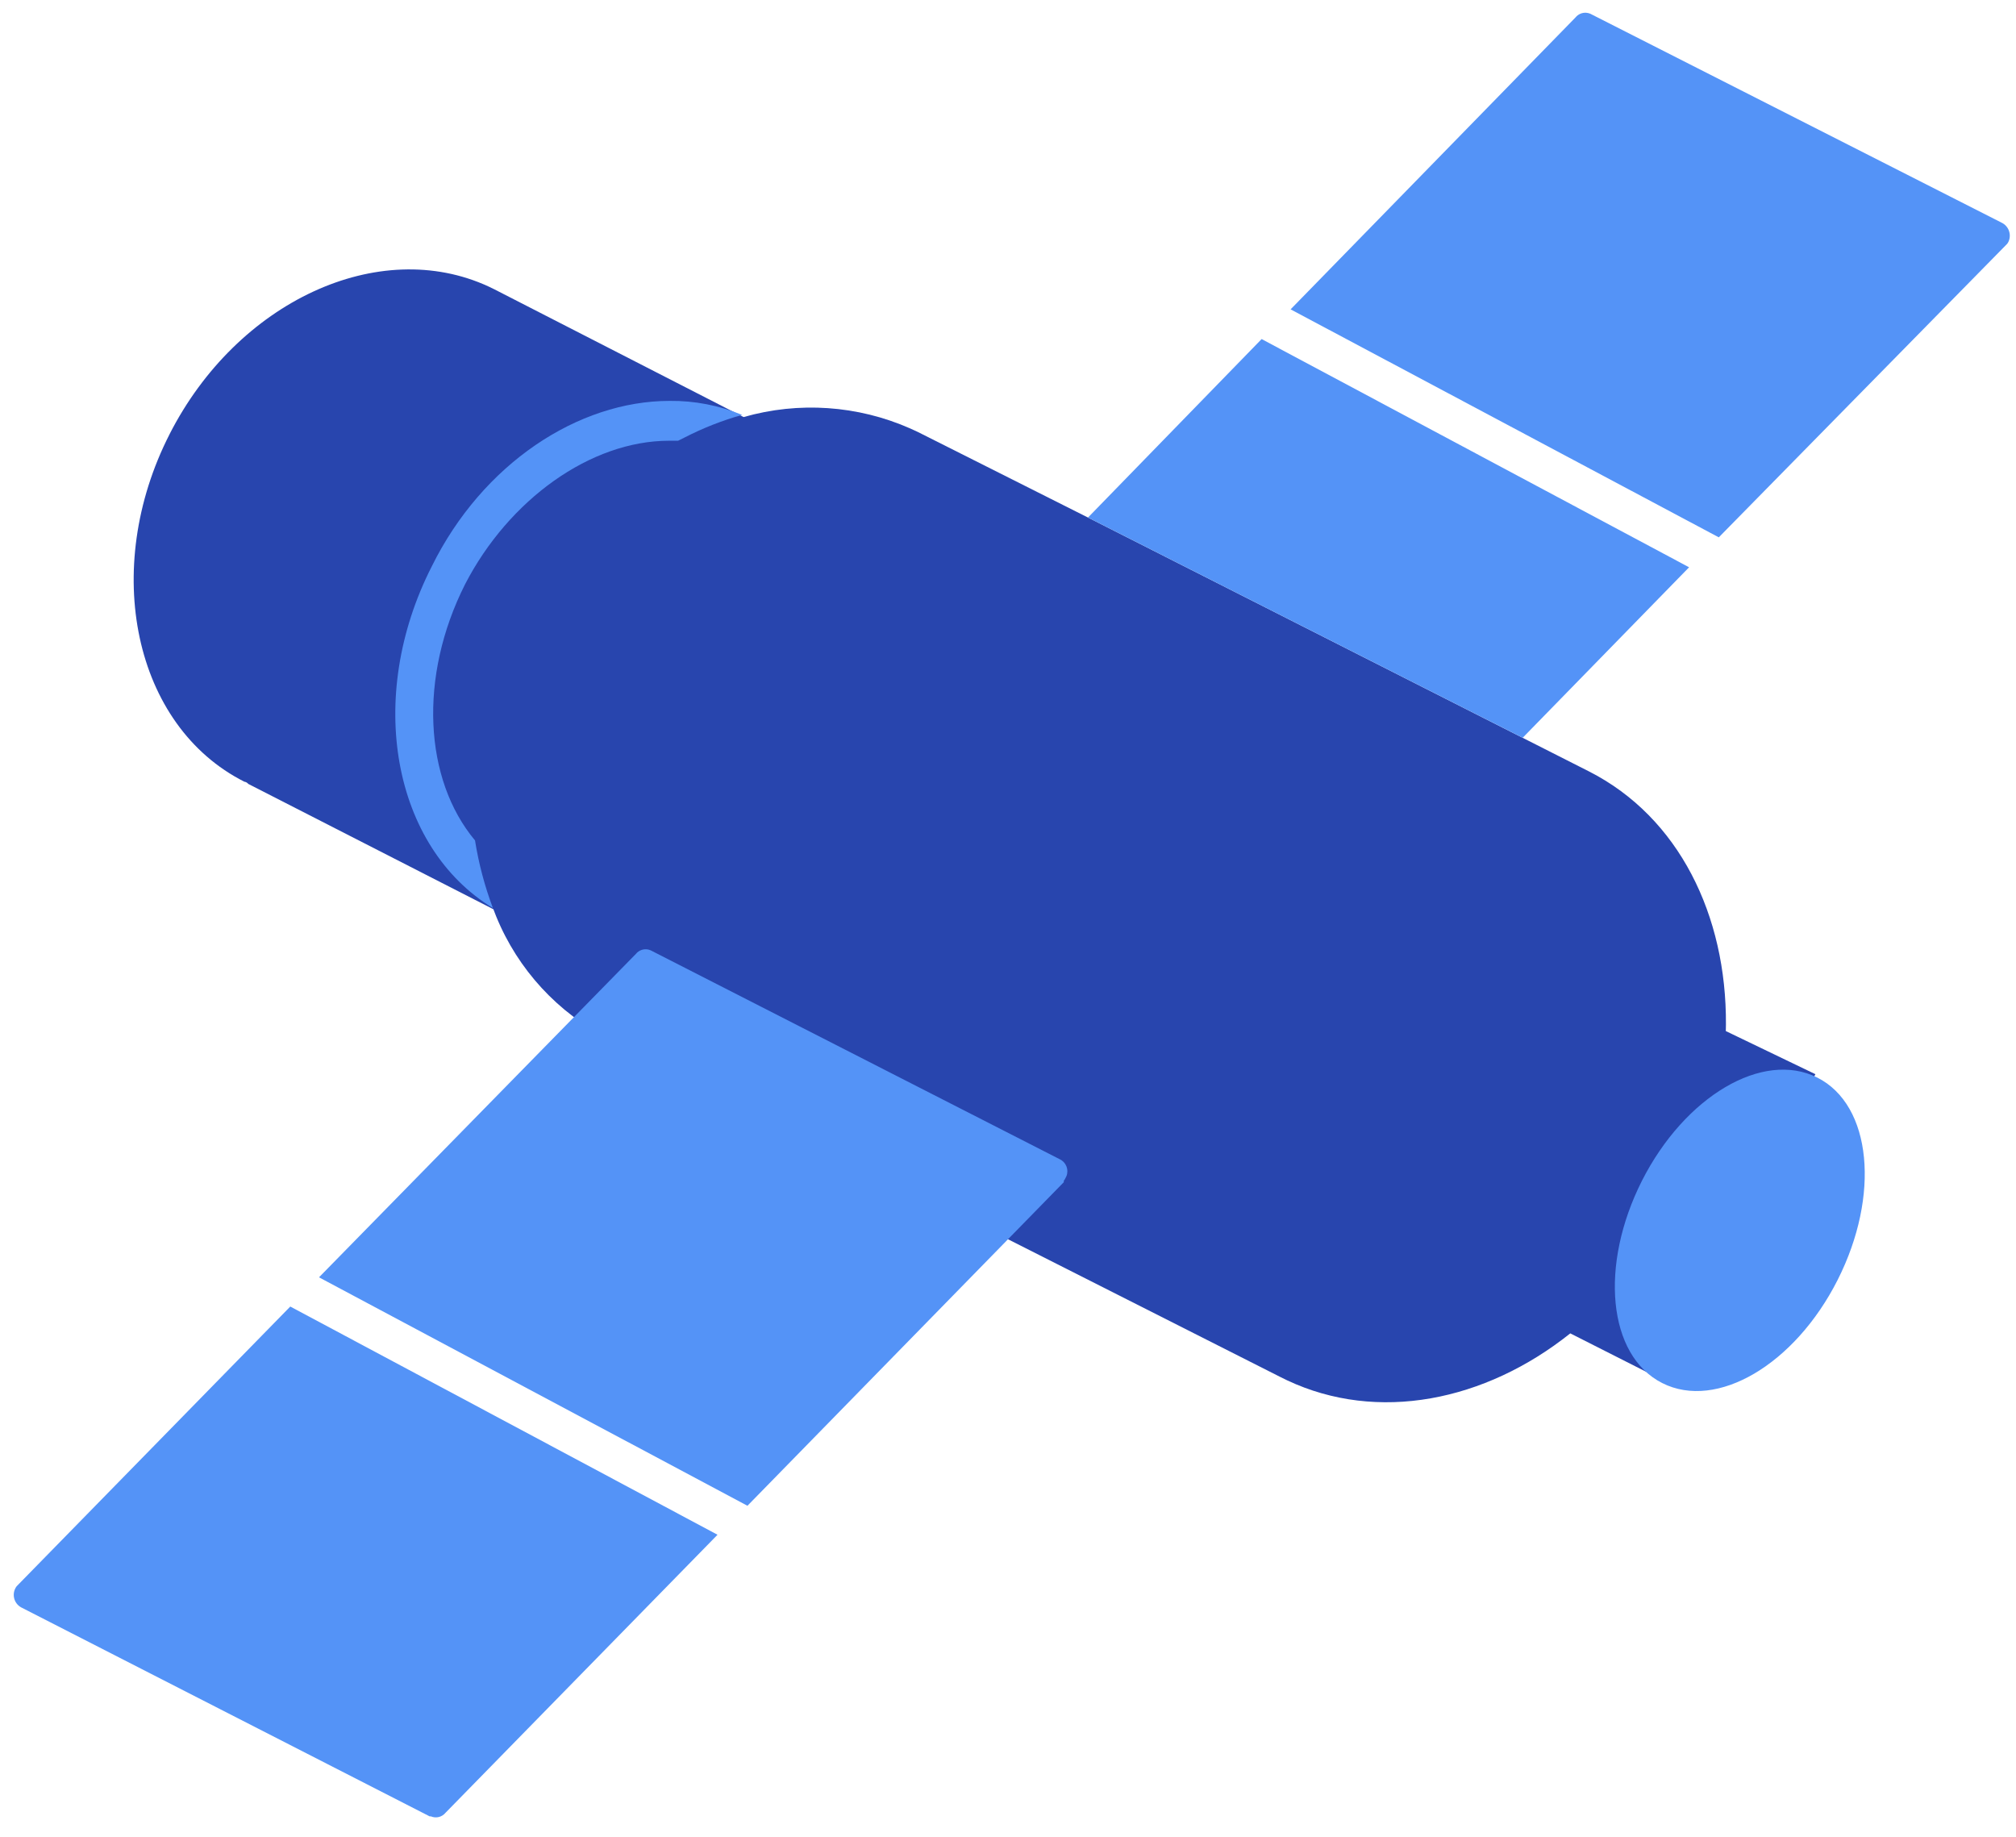
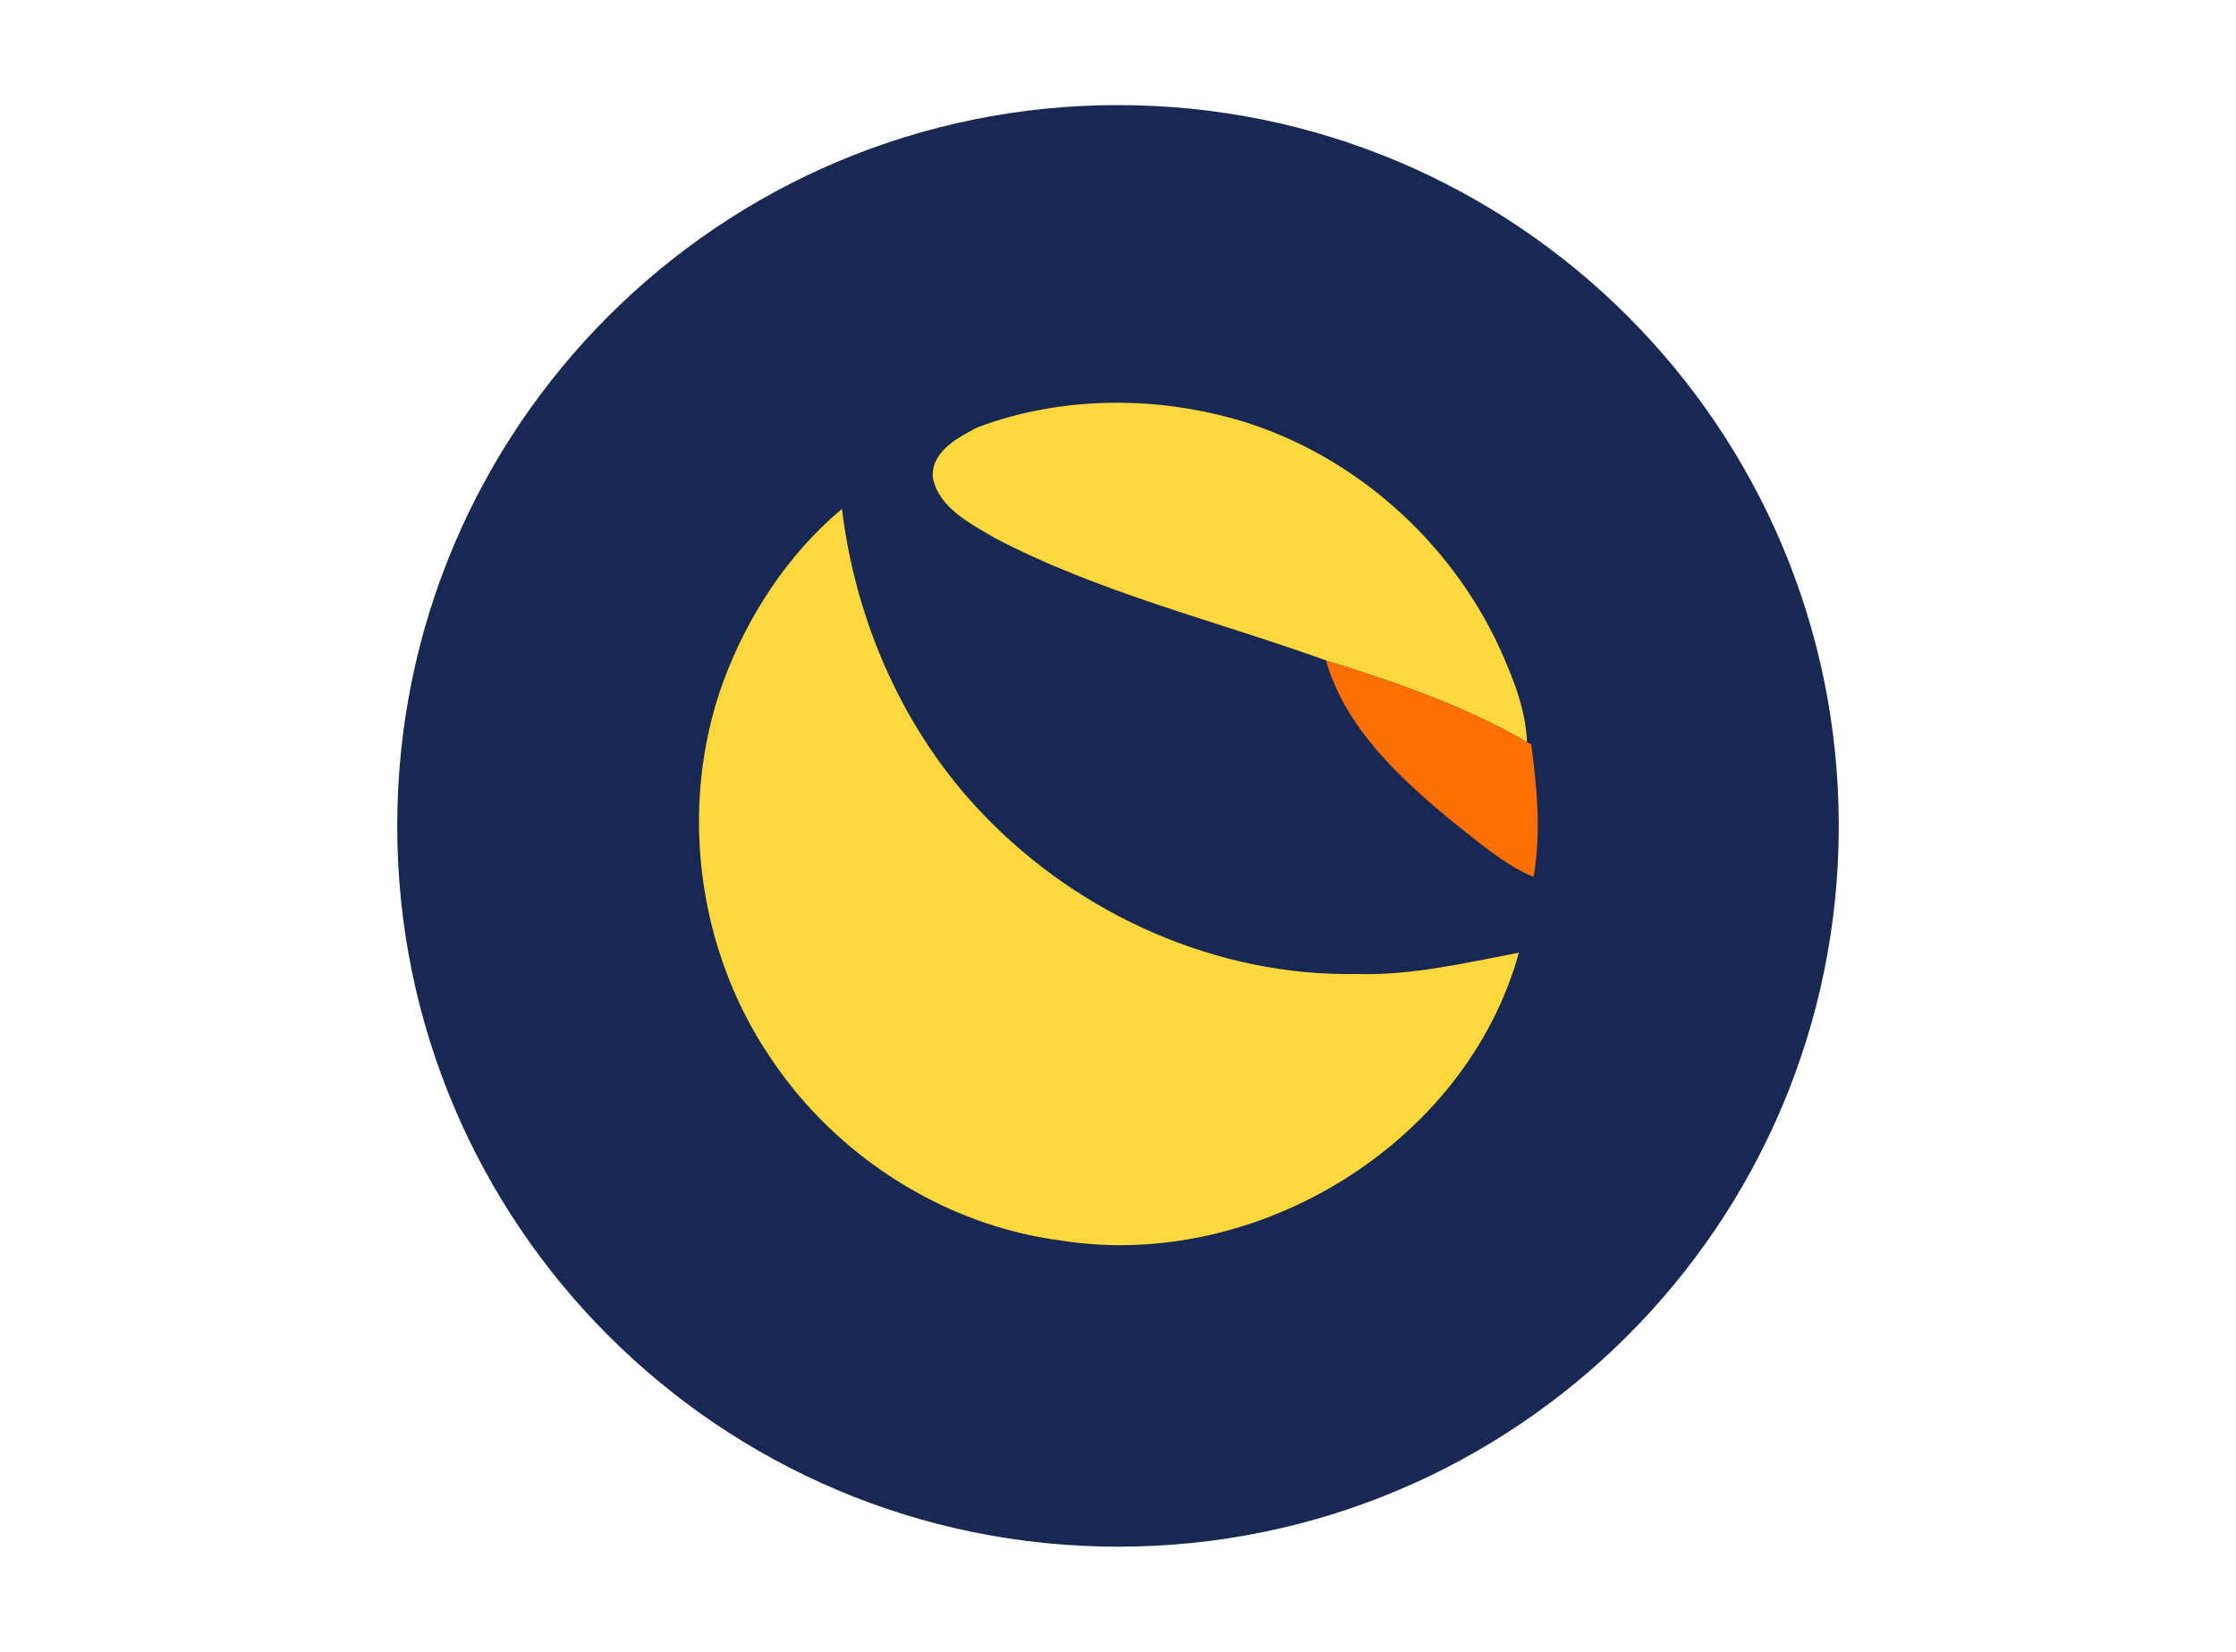
- <svg xmlns="http://www.w3.org/2000/svg" width="101" height="92">
-   <path fill="#2845AE" d="M8.494 21.754c3.39-6.65 10.486-9.942 15.99-7.397l.283.137 12.487 6.4a12.293 12.293 0 0 1 8.344.57l.391.18 8.518 4.284 25.118 12.728c4.488 2.291 6.878 7.2 6.843 12.677l-.006.322 4.488 2.161-7.744 15.281L78.67 66.8c-4.273 3.41-9.652 4.485-14.18 2.355l-.339-.166L30.66 52.05a.181.181 0 0 1-.146 0 11.942 11.942 0 0 1-5.653-6.133l-.142-.365-12.28-6.279a.325.325 0 0 0-.154-.102l-.04-.007c-5.542-2.795-7.2-10.647-3.75-17.41Z" />
-   <path fill="#5493F7" d="m14.544 65.456 21.403 11.433-13.624 13.926a.63.63 0 0 1-.738.182h-.06L1.065 80.53a.714.714 0 0 1-.23-1.062l13.709-14.013Zm17.953-17.88.099.033L53.09 58.075a.665.665 0 0 1 .34.843l-.05.1a.423.423 0 0 1-.084.134v.073l-15.85 16.212-21.464-11.445L31.857 47.79a.63.63 0 0 1 .64-.215Zm58.55 6.41c2.734 1.379 3.157 5.904 1.016 10.139-2.142 4.234-6.05 6.545-8.784 5.166-2.735-1.38-3.158-5.904-1.017-10.14 2.142-4.222 6.05-6.545 8.784-5.165ZM33.55 20.084a9.22 9.22 0 0 1 3.63.702c-1 .28-1.968.661-2.892 1.137l-.314.157h-.448c-3.944 0-8.034 2.952-10.224 7.187-2.347 4.646-2.056 9.788.496 12.837a17.39 17.39 0 0 0 .896 3.388c-5.021-3.049-6.413-10.538-3.061-17.12 2.54-5.142 7.332-8.288 11.917-8.288Zm29.655-3.098L84.622 28.42l-8.337 8.542-21.778-11.034 8.7-8.942ZM79.574.656l.1.033 20.604 10.466a.723.723 0 0 1 .35.943.508.508 0 0 1-.072.119L86.11 26.92 64.658 15.498 78.935.87a.63.63 0 0 1 .539-.23l.1.016Z" />
+ <svg xmlns="http://www.w3.org/2000/svg" version="1.1" id="Layer_1" x="0px" y="0px" viewBox="0 0 3102.2 2291.6" style="enable-background:new 0 0 3102.2 2291.6;" xml:space="preserve">
+   <style type="text/css">
+ 	.st0{fill:#172852;}
+ 	.st1{fill:#FFD83D;}
+ 	.st2{fill:#FF6F03;}
+ </style>
+   <circle class="st0" cx="1551.1" cy="1145.8" r="1000" />
+   <g>
+     <path class="st1" d="M1356.6,592.7c117.1-43.8,248.9-43.9,368.2-7.9c155.3,48.2,286.4,165.4,354.9,312.5   c18.9,41.9,37,85.6,38.8,132.2c-87.3-50.6-183-83.4-278.9-113.3c-153.4-55.3-314-93.7-459.2-169.7c-33.8-20.2-76.9-40.9-86.1-83   C1290.6,627.1,1329.1,606.8,1356.6,592.7" />
+     <path class="st1" d="M1003.1,946.7c33.9-92,89.5-177.4,165-240.7c19.2,157.9,86.4,310.5,197.4,425.3   c133.1,138.3,322.7,223.2,515.6,220c76.6,2.4,151.5-15.3,226.2-29.6c-73.5,265.6-364.6,441.9-634.3,399.5   c-162.8-20.8-313.1-117.2-403.8-253.3C966.9,1317.5,941.1,1117.8,1003.1,946.7z" />
+   </g>
+   <path class="st2" d="M1839.6,916.2c95.9,29.9,191.6,62.7,278.9,113.3l5.9,3.1c8.1,60.9,14,123,3.2,184  c-43.9-18.6-79.5-51.3-116.7-80.2C1939.3,1076.8,1866.2,1008.6,1839.6,916.2" />
</svg>
